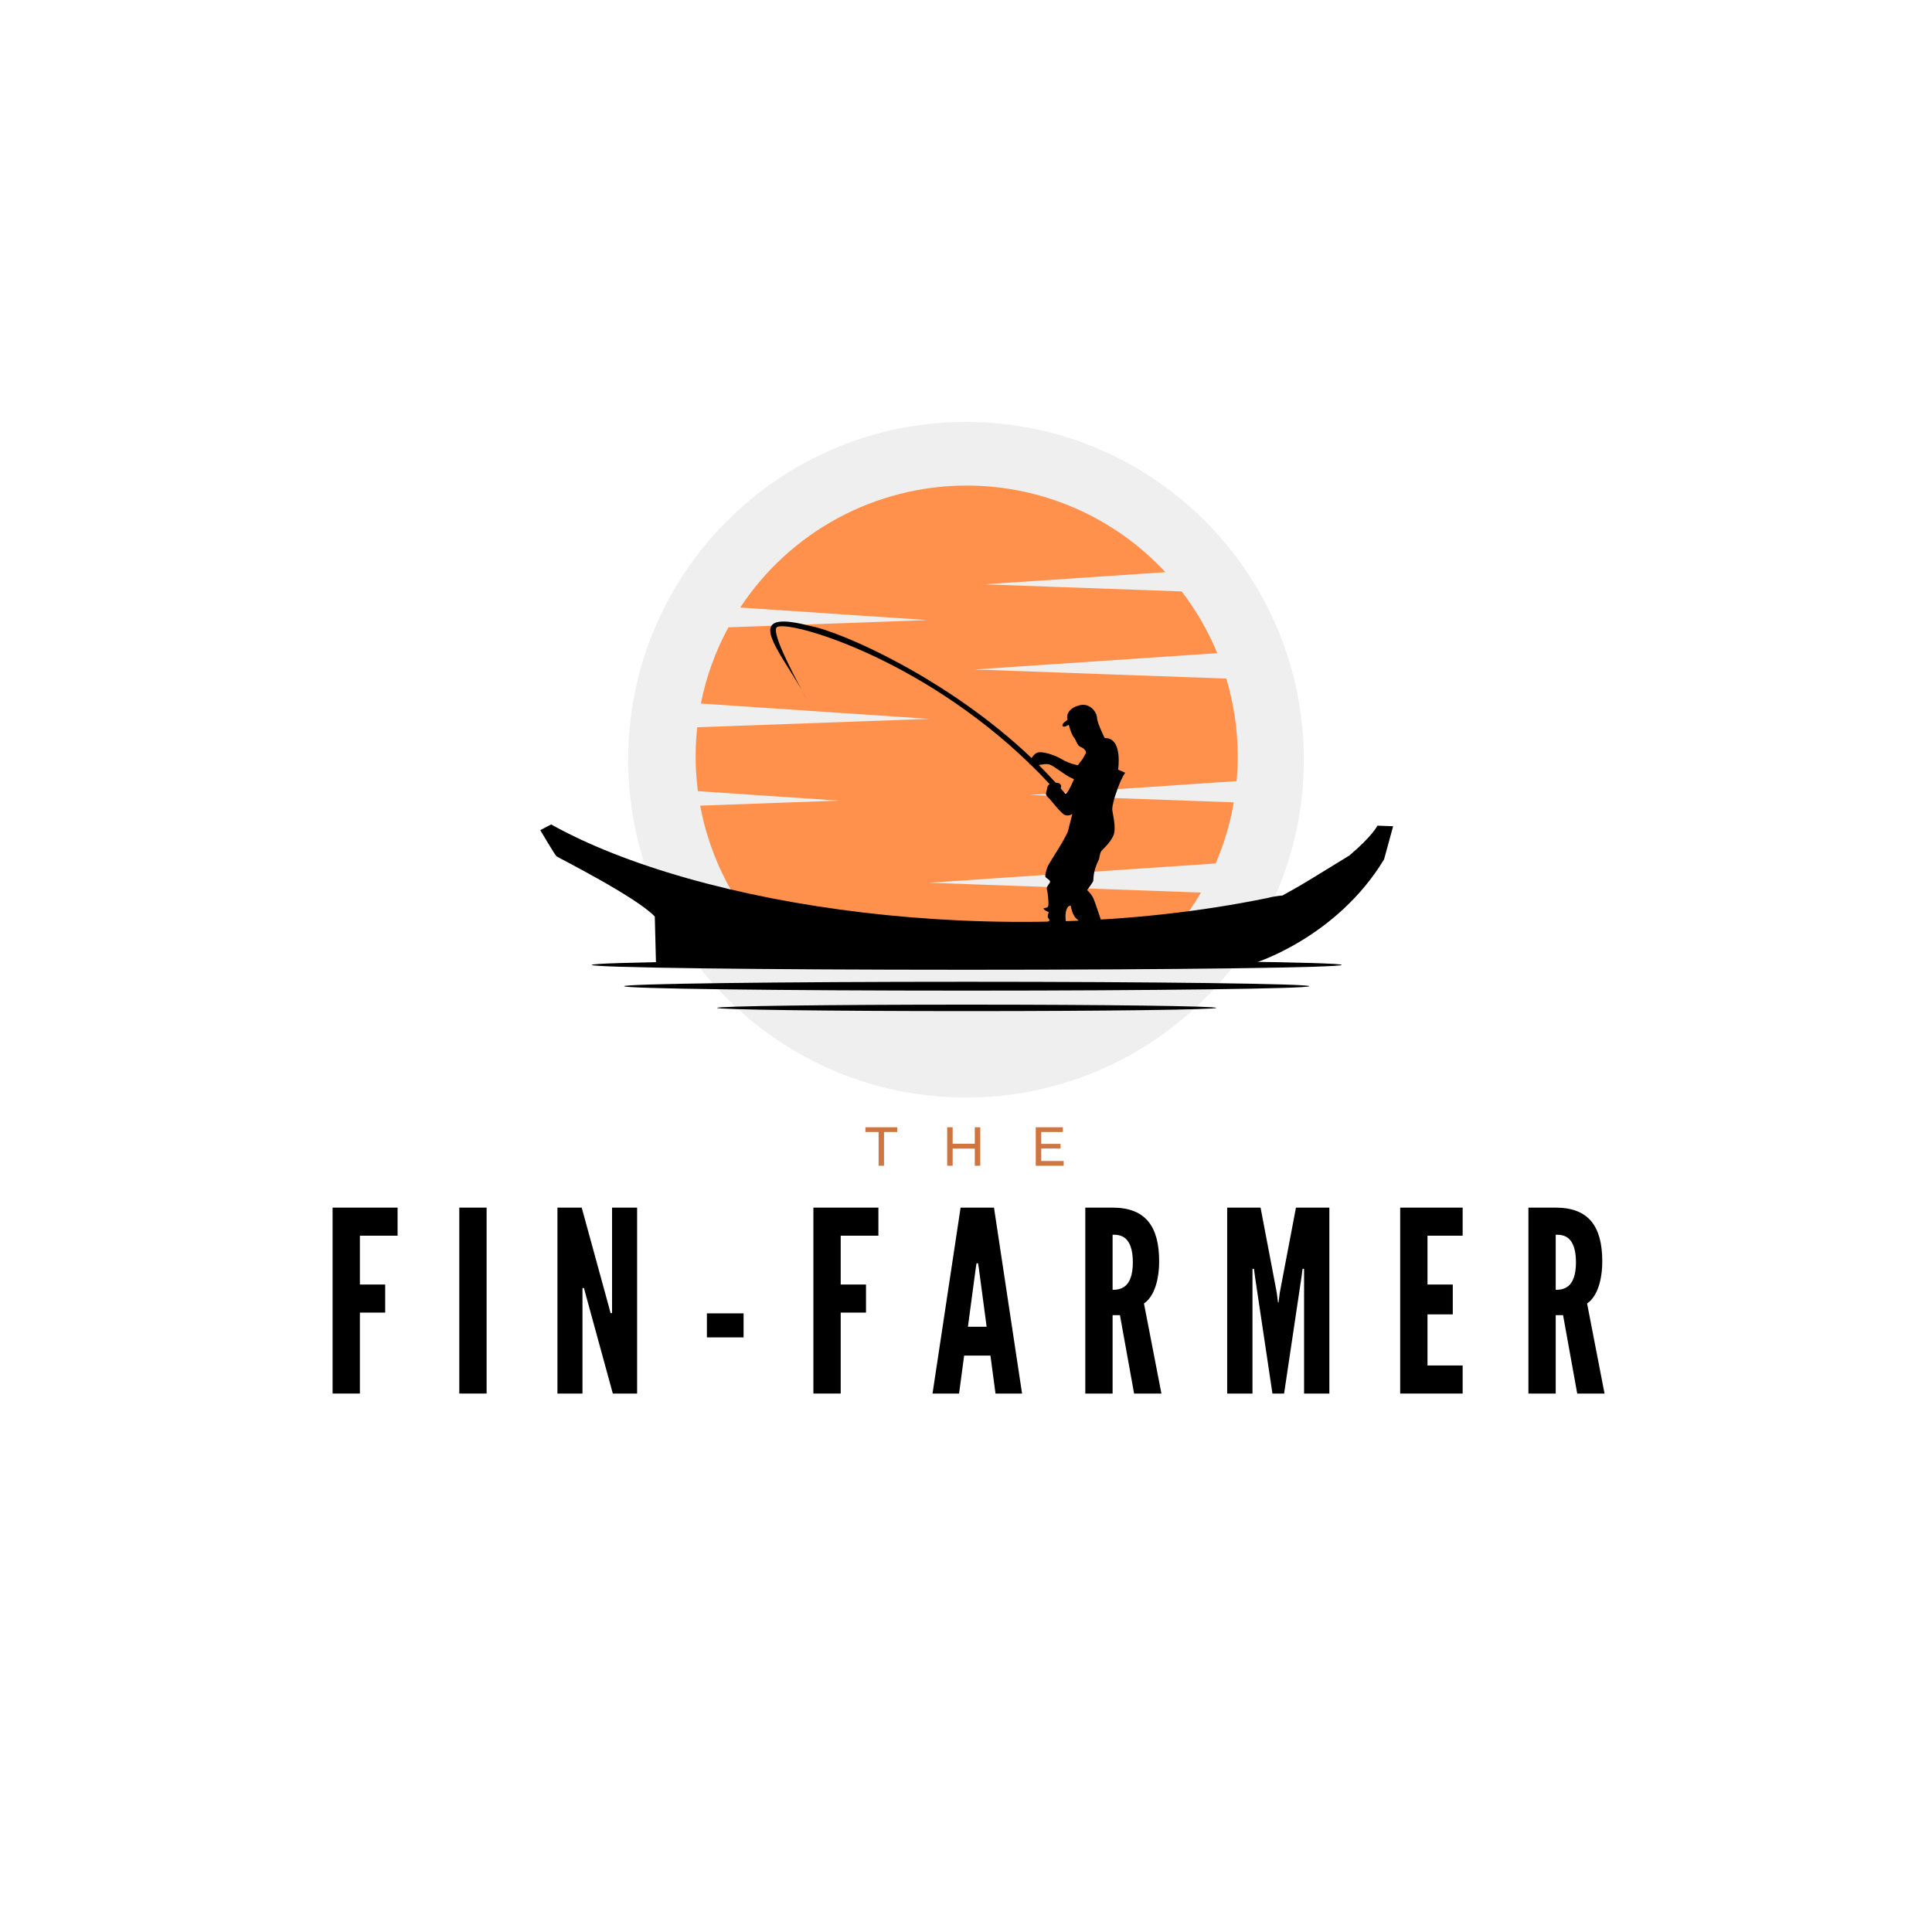
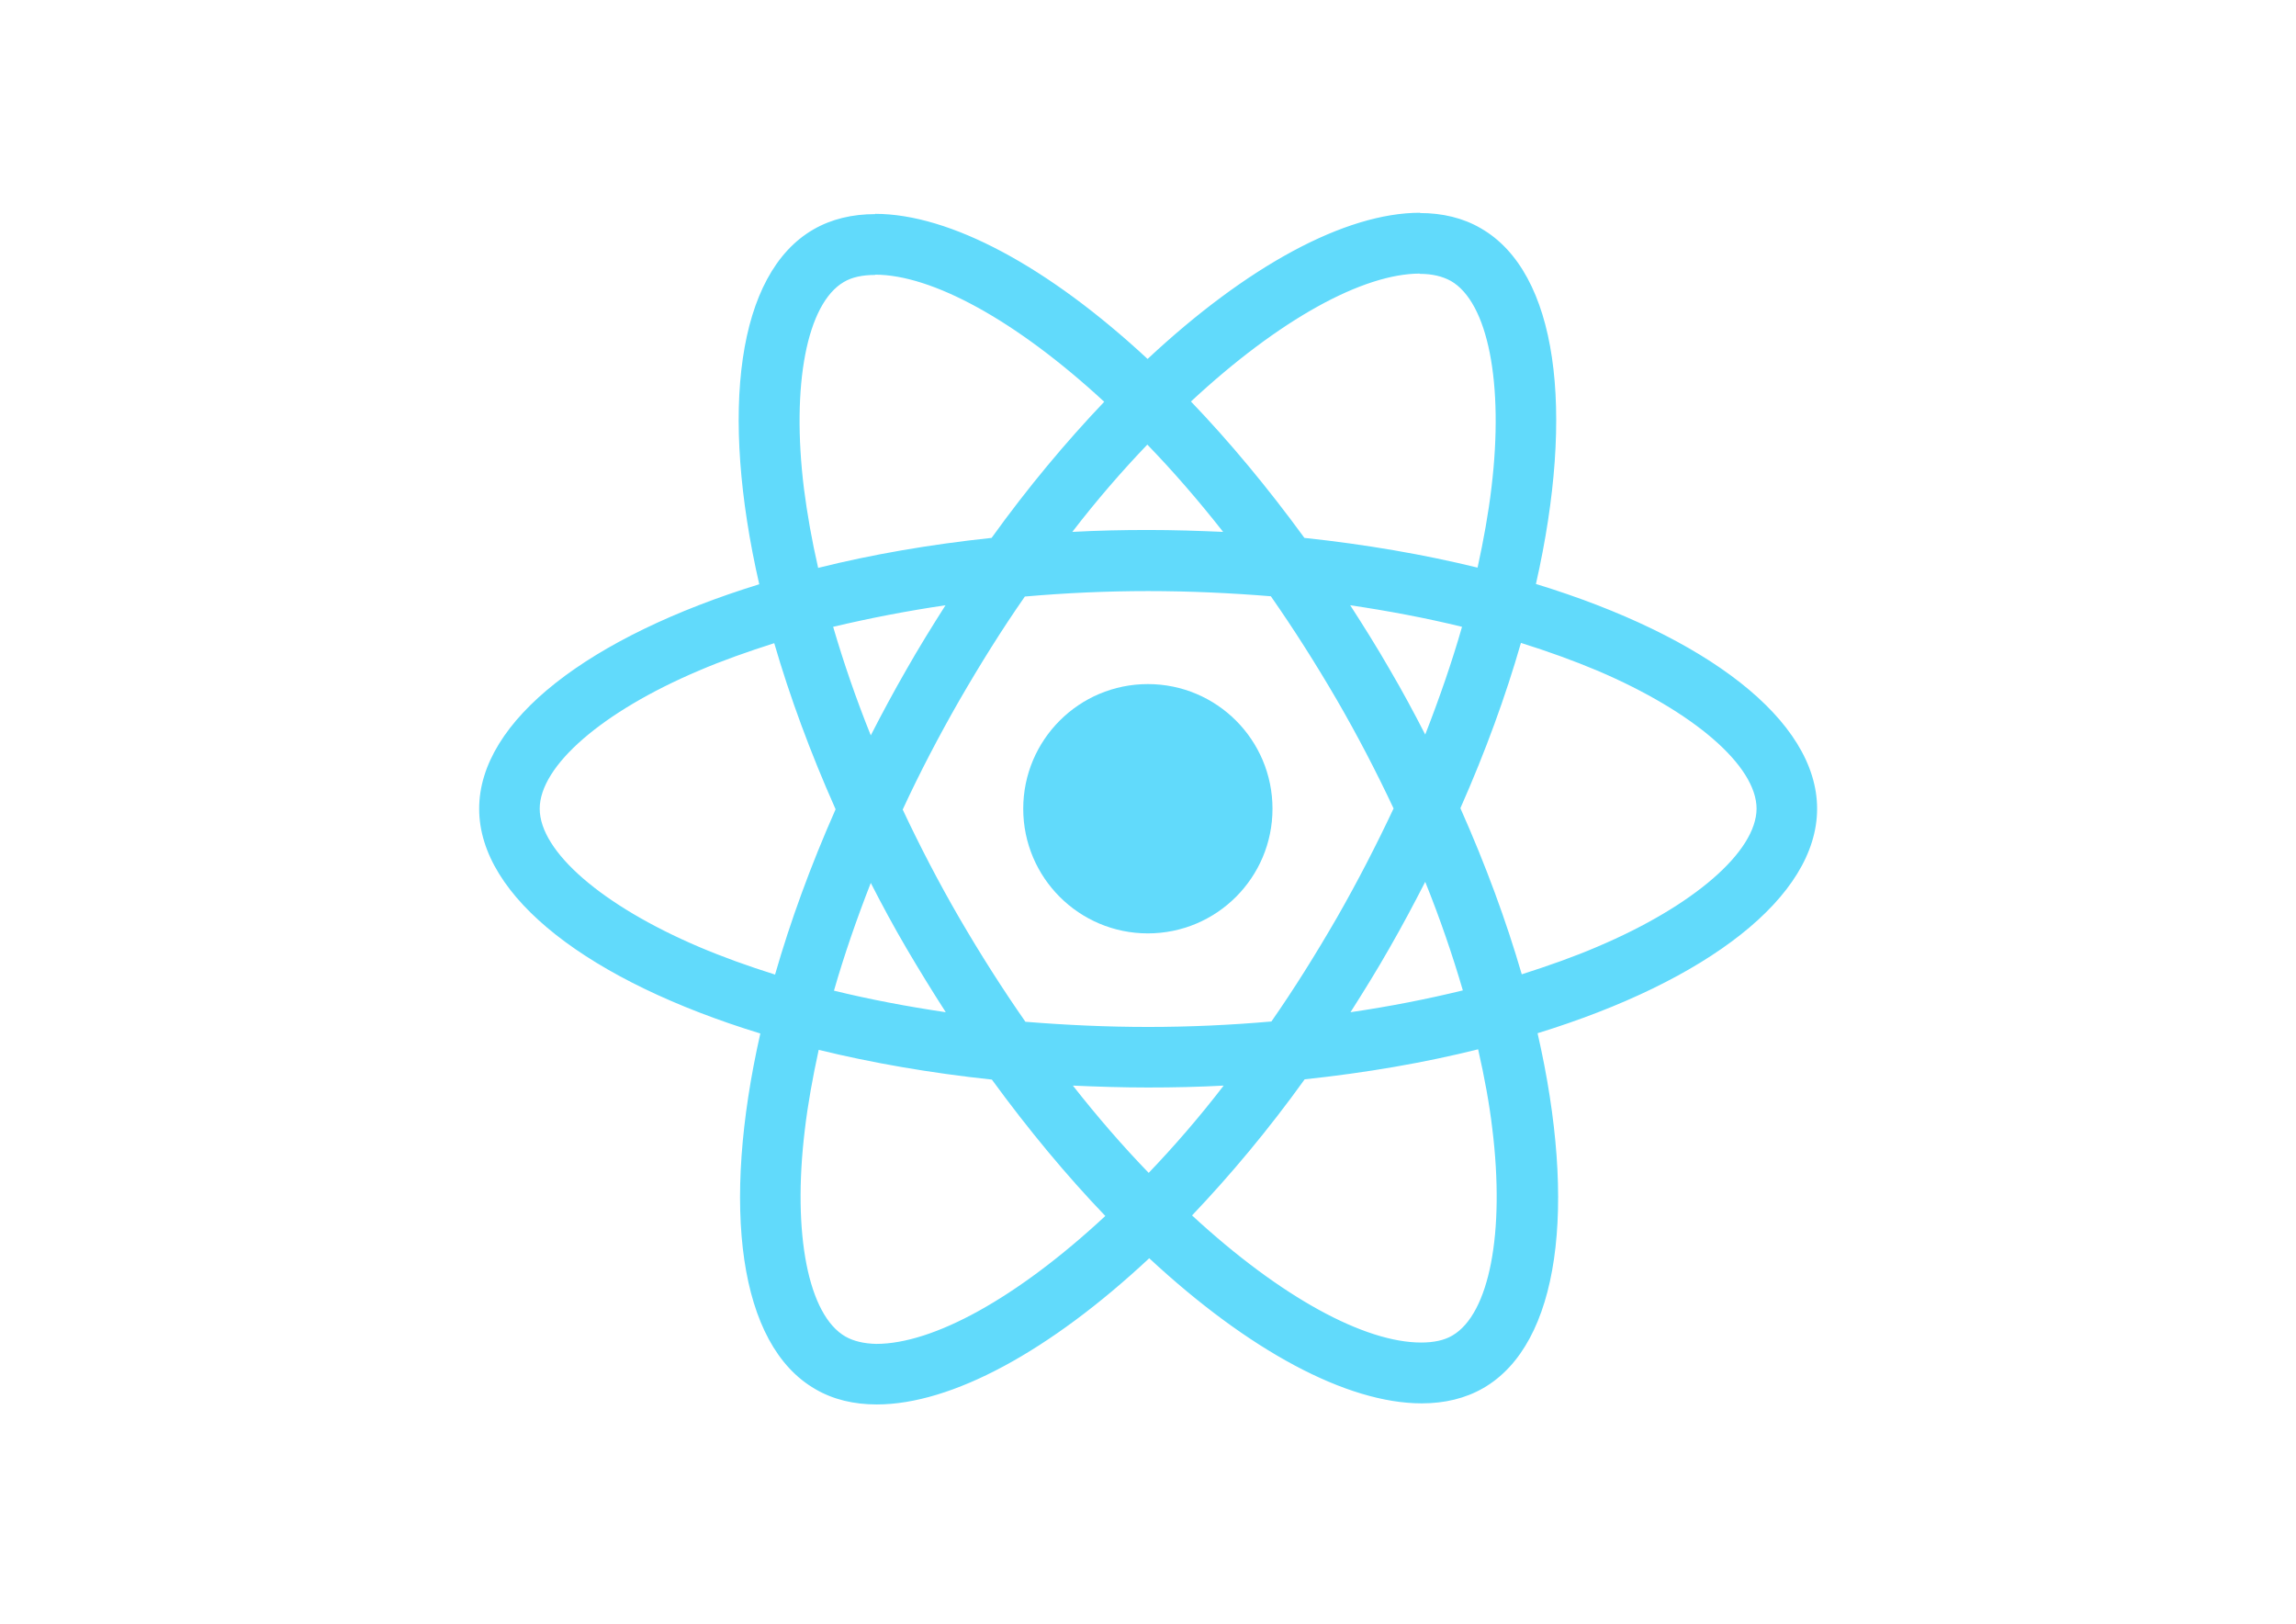
- <svg xmlns="http://www.w3.org/2000/svg" width="500" zoomAndPan="magnify" viewBox="0 0 375 375" height="500" preserveAspectRatio="xMidYMid meet" version="1.0">
-   <defs>
-     <g />
-     <clipPath id="b7c83b545b">
-       <path d="M 121.93 81.895 L 253.07 81.895 L 253.07 213.031 L 121.93 213.031 Z M 121.93 81.895 " clip-rule="nonzero" />
-     </clipPath>
-     <clipPath id="27bd193584">
-       <path d="M 187.5 81.895 C 151.289 81.895 121.93 111.25 121.93 147.465 C 121.93 183.676 151.289 213.031 187.5 213.031 C 223.711 213.031 253.07 183.676 253.07 147.465 C 253.07 111.25 223.711 81.895 187.5 81.895 " clip-rule="nonzero" />
-     </clipPath>
-     <clipPath id="5f6a9a60ca">
-       <path d="M 135 94.246 L 241 94.246 L 241 180 L 135 180 Z M 135 94.246 " clip-rule="nonzero" />
-     </clipPath>
-     <clipPath id="9a6a5cd78f">
-       <path d="M 104.812 160 L 270.512 160 L 270.512 188 L 104.812 188 Z M 104.812 160 " clip-rule="nonzero" />
-     </clipPath>
-     <clipPath id="e7044066ab">
-       <path d="M 139 195 L 237 195 L 237 196.246 L 139 196.246 Z M 139 195 " clip-rule="nonzero" />
-     </clipPath>
-   </defs>
-   <g clip-path="url(#b7c83b545b)">
-     <g clip-path="url(#27bd193584)">
-       <path fill="#efefef" d="M 121.93 81.895 L 253.07 81.895 L 253.07 213.031 L 121.93 213.031 Z M 121.93 81.895 " fill-opacity="1" fill-rule="nonzero" />
-     </g>
-   </g>
-   <g clip-path="url(#5f6a9a60ca)">
-     <path fill="#ff914d" d="M 187.629 94.246 C 169.926 94.25 153.41 103.148 143.684 117.922 L 180.027 120.359 L 141.383 121.758 C 138.867 126.395 137.062 131.387 136.035 136.559 L 180.355 139.535 L 135.328 141.16 C 135.129 143.039 135.023 144.922 135.023 146.809 C 135.023 149.07 135.168 151.324 135.461 153.566 L 162.816 155.402 L 135.902 156.375 C 137.496 164.984 141.219 173.055 146.73 179.863 L 228.535 179.863 C 230.227 177.777 231.754 175.562 233.105 173.246 L 180.277 171.336 L 235.953 167.602 C 237.59 163.797 238.773 159.816 239.48 155.738 L 199.859 154.309 L 240.023 151.613 C 240.172 150.016 240.242 148.41 240.242 146.805 C 240.242 141.691 239.496 136.609 238.027 131.711 L 189.121 129.945 L 236.273 126.781 C 234.508 122.5 232.184 118.469 229.363 114.797 L 191.105 113.418 L 226.203 111.059 C 216.254 100.34 202.277 94.246 187.637 94.246 C 187.633 94.246 187.629 94.246 187.629 94.246 Z M 187.629 94.246 " fill-opacity="1" fill-rule="nonzero" />
-   </g>
-   <path fill="#000000" d="M 152.148 120.637 C 146.199 120.59 151.594 126.961 155.637 133.953 C 153.613 130.227 149.602 122.453 150.816 121.715 C 153.086 120.336 178.457 127.516 199.809 148.188 C 199.805 148.293 199.836 148.359 199.902 148.367 C 199.93 148.371 199.961 148.367 199.988 148.359 C 201.25 149.586 202.5 150.863 203.727 152.188 C 203.5 152.371 203.312 152.613 203.27 152.902 C 203.148 153.715 202.742 154.16 203.352 154.688 C 203.957 155.215 205.945 157.973 206.758 158.215 C 207.57 158.457 208.137 157.973 208.137 157.973 C 208.137 157.973 207.652 159.957 207.324 161.215 C 207.004 162.469 203.672 167.457 203.391 168.105 C 203.109 168.754 202.742 170.012 202.945 170.254 C 203.152 170.496 204.004 170.902 203.797 171.266 C 203.598 171.633 203.07 172.199 203.191 172.566 C 203.312 172.93 203.598 175.035 203.477 175.766 C 203.352 176.496 202.379 176.051 202.582 176.414 C 202.785 176.777 203.555 177.023 203.555 177.023 C 203.555 177.023 203.23 177.992 203.434 178.156 C 203.637 178.32 203.719 178.684 203.719 178.684 C 203.719 178.684 201.281 180.387 201.039 180.871 C 200.797 181.359 199.66 181.48 202.785 181.602 C 205.906 181.723 207.285 182.25 207.367 181.602 C 207.445 180.953 207.004 179.414 207.004 179.414 C 207.004 179.414 206.395 177.227 207.324 175.969 L 207.812 175.727 C 207.812 175.727 208.098 177.711 209.027 178.402 C 209.965 179.09 210.207 180.711 210.531 180.996 C 210.852 181.281 210.73 182.414 211.016 182.617 C 211.301 182.82 211.383 182.941 211.18 183.227 C 210.977 183.508 207.73 184.926 207.855 185.211 C 207.977 185.496 212.887 185.617 215.844 185.008 C 215.844 185.008 214.547 180.711 214.059 179.539 C 213.574 178.363 212.602 175.16 212.195 174.309 C 211.789 173.461 211.016 172.77 211.016 172.77 C 211.016 172.77 211.949 171.473 212.152 171.105 C 212.355 170.742 211.949 169.527 213.328 166.73 C 213.328 166.73 213.492 165.594 213.738 165.23 C 213.98 164.863 215.402 163.73 216.09 162.23 C 216.777 160.73 215.887 157.73 215.887 157.082 C 215.887 156.434 216.293 154.977 216.293 154.977 C 216.293 154.977 217.352 151.41 218.402 149.992 L 217.023 149.383 C 217.023 149.383 217.996 143.141 214.426 143.262 C 214.426 143.262 212.969 140.387 212.926 139.293 C 212.887 138.199 211.547 136.457 209.68 136.859 C 207.816 137.262 206.879 138.398 207.207 139.738 C 207.207 139.738 206.07 140.387 206.234 140.871 C 206.398 141.359 207.449 140.672 207.449 140.672 C 207.449 140.672 207.895 142.453 208.422 143.102 C 208.953 143.754 209.074 144.723 209.723 144.969 C 210.371 145.211 210.859 145.781 210.777 146.145 C 210.777 146.145 210.172 147.359 209.887 147.645 C 209.602 147.93 209.234 148.535 209.234 148.535 C 209.234 148.535 207.449 148.211 206.152 147.402 C 204.855 146.59 202.137 145.656 201.207 146.145 C 200.828 146.34 200.488 146.734 200.234 147.137 C 184.078 131.734 163.262 122.582 157.27 121.504 C 155.023 120.914 153.355 120.645 152.148 120.637 Z M 155.637 133.953 C 156.281 135.145 156.727 135.93 156.727 135.93 C 156.379 135.266 156.012 134.605 155.637 133.953 Z M 200.875 147.637 C 200.875 147.637 200.859 147.672 200.836 147.715 C 200.832 147.707 200.828 147.707 200.824 147.699 C 200.855 147.664 200.875 147.637 200.875 147.637 Z M 203.129 148.309 C 203.352 148.309 203.562 148.336 203.758 148.406 C 204.648 148.73 206.719 150.434 207.855 150.961 L 208.461 151.246 C 208.461 151.246 207.57 153.355 207.082 153.883 C 207.004 153.969 206.906 154.043 206.805 154.098 C 206.496 153.734 206.188 153.371 205.871 153.012 C 205.969 152.766 206.02 152.535 205.867 152.301 C 205.543 151.812 205.094 152.055 204.852 151.855 C 204.844 151.848 204.84 151.848 204.832 151.844 C 203.793 150.699 202.723 149.582 201.629 148.492 C 202.07 148.434 202.617 148.301 203.129 148.309 Z M 203.129 148.309 " fill-opacity="1" fill-rule="nonzero" />
-   <path fill="#000000" d="M 260.434 187.289 C 260.434 187.809 227.844 188.23 187.641 188.23 C 147.438 188.23 114.844 187.809 114.844 187.289 C 114.844 186.766 147.438 186.344 187.641 186.344 C 227.844 186.344 260.434 186.77 260.434 187.289 Z M 260.434 187.289 " fill-opacity="1" fill-rule="nonzero" />
-   <g clip-path="url(#9a6a5cd78f)">
-     <path fill="#000000" d="M 246.133 174.281 C 247.359 173.93 248.938 173.812 248.938 173.812 C 248.938 173.812 251.105 172.586 252.152 172 C 253.207 171.418 261.922 166.043 261.922 166.043 C 266.426 162.242 267.363 160.258 267.363 160.258 L 270.406 160.371 L 268.648 166.801 C 259.523 181.875 243.848 186.801 243.848 186.801 C 214.07 187.793 127.328 187.078 127.328 187.078 L 127.094 177.902 C 123.523 174.102 108.316 166.449 108.023 166.215 C 107.73 165.98 104.863 161.133 104.863 161.133 L 106.973 160.023 C 135.371 175.879 193.785 185.027 246.133 174.281 Z M 246.133 174.281 " fill-opacity="1" fill-rule="nonzero" />
-   </g>
-   <path fill="#000000" d="M 254.145 191.422 C 254.145 191.895 224.367 192.281 187.637 192.281 C 150.902 192.281 121.129 191.895 121.129 191.422 C 121.129 190.949 150.902 190.562 187.637 190.562 C 224.367 190.562 254.145 190.945 254.145 191.422 Z M 254.145 191.422 " fill-opacity="1" fill-rule="nonzero" />
-   <g clip-path="url(#e7044066ab)">
-     <path fill="#000000" d="M 236.082 195.629 C 236.082 195.973 214.395 196.254 187.641 196.254 C 160.883 196.254 139.195 195.973 139.195 195.629 C 139.195 195.281 160.883 195 187.641 195 C 214.395 195 236.082 195.281 236.082 195.629 Z M 236.082 195.629 " fill-opacity="1" fill-rule="nonzero" />
-   </g>
-   <g fill="#000000" fill-opacity="1">
-     <g transform="translate(62.58939, 270.4853)">
-       <g>
-         <path d="M 14.582 -30.637 L 7.266 -30.637 L 7.266 -21.16 L 12.176 -21.16 L 12.176 -15.711 L 7.266 -15.711 L 7.266 0 L 1.965 0 L 1.965 -36.086 L 14.582 -36.086 Z M 14.582 -30.637 " />
-       </g>
-     </g>
-   </g>
-   <g fill="#000000" fill-opacity="1">
-     <g transform="translate(87.18482, 270.4853)">
-       <g>
-         <path d="M 1.965 -36.086 L 7.266 -36.086 L 7.266 0 L 1.965 0 Z M 1.965 -36.086 " />
-       </g>
-     </g>
-   </g>
-   <g fill="#000000" fill-opacity="1">
-     <g transform="translate(106.2331, 270.4853)">
-       <g>
-         <path d="M 7.562 -18.805 L 7.117 -20.473 L 6.824 -20.473 L 6.824 0 L 1.965 0 L 1.965 -36.086 L 6.676 -36.086 L 11.832 -17.281 L 12.273 -15.613 L 12.566 -15.613 L 12.566 -36.086 L 17.43 -36.086 L 17.43 0 L 12.715 0 Z M 7.562 -18.805 " />
-       </g>
-     </g>
-   </g>
-   <g fill="#000000" fill-opacity="1">
-     <g transform="translate(135.443, 270.4853)">
-       <g>
-         <path d="M 1.766 -15.562 L 8.887 -15.562 L 8.887 -10.898 L 1.766 -10.898 Z M 1.766 -15.562 " />
-       </g>
-     </g>
-   </g>
-   <g fill="#000000" fill-opacity="1">
-     <g transform="translate(155.9149, 270.4853)">
-       <g>
-         <path d="M 14.582 -30.637 L 7.266 -30.637 L 7.266 -21.16 L 12.176 -21.16 L 12.176 -15.711 L 7.266 -15.711 L 7.266 0 L 1.965 0 L 1.965 -36.086 L 14.582 -36.086 Z M 14.582 -30.637 " />
-       </g>
-     </g>
-   </g>
-   <g fill="#000000" fill-opacity="1">
-     <g transform="translate(180.5103, 270.4853)">
-       <g>
-         <path d="M 0.492 0 L 5.941 -36.086 L 12.422 -36.086 L 17.871 0 L 12.715 0 L 11.734 -7.363 L 6.629 -7.363 L 5.645 0 Z M 9.477 -24.352 L 9.328 -25.285 L 9.035 -25.285 L 8.887 -24.352 L 7.363 -12.961 L 10.996 -12.961 Z M 9.477 -24.352 " />
-       </g>
-     </g>
-   </g>
-   <g fill="#000000" fill-opacity="1">
-     <g transform="translate(208.6893, 270.4853)">
-       <g>
-         <path d="M 11.438 0 L 8.691 -15.219 L 7.266 -15.219 L 7.266 0 L 1.965 0 L 1.965 -36.086 L 7.266 -36.086 C 13.598 -36.086 16.301 -32.5 16.301 -25.676 C 16.301 -22.094 15.367 -18.852 13.355 -17.477 L 16.742 0 Z M 7.266 -20.129 C 8.004 -20.129 8.984 -20.227 9.77 -20.914 C 10.555 -21.602 11.195 -22.926 11.195 -25.48 C 11.195 -28.035 10.555 -29.406 9.77 -30.094 C 8.984 -30.781 8.004 -30.832 7.266 -30.832 Z M 7.266 -20.129 " />
-       </g>
-     </g>
-   </g>
-   <g fill="#000000" fill-opacity="1">
-     <g transform="translate(236.2301, 270.4853)">
-       <g>
-         <path d="M 10.75 0 L 7.363 -22.684 L 7.168 -24.203 L 6.875 -24.203 L 6.875 0 L 1.965 0 L 1.965 -36.086 L 8.445 -36.086 L 11.586 -19.59 L 11.832 -17.676 L 11.93 -17.676 L 12.176 -19.59 L 15.316 -36.086 L 21.797 -36.086 L 21.797 0 L 16.891 0 L 16.891 -24.203 L 16.594 -24.203 L 16.398 -22.684 L 13.012 0 Z M 10.75 0 " />
-       </g>
-     </g>
-   </g>
-   <g fill="#000000" fill-opacity="1">
-     <g transform="translate(269.809, 270.4853)">
-       <g>
-         <path d="M 1.965 -36.086 L 14.09 -36.086 L 14.09 -30.637 L 7.266 -30.637 L 7.266 -21.16 L 12.176 -21.16 L 12.176 -15.367 L 7.266 -15.367 L 7.266 -5.449 L 14.09 -5.449 L 14.09 0 L 1.965 0 Z M 1.965 -36.086 " />
-       </g>
-     </g>
-   </g>
-   <g fill="#000000" fill-opacity="1">
-     <g transform="translate(294.6989, 270.4853)">
-       <g>
-         <path d="M 11.438 0 L 8.691 -15.219 L 7.266 -15.219 L 7.266 0 L 1.965 0 L 1.965 -36.086 L 7.266 -36.086 C 13.598 -36.086 16.301 -32.5 16.301 -25.676 C 16.301 -22.094 15.367 -18.852 13.355 -17.477 L 16.742 0 Z M 7.266 -20.129 C 8.004 -20.129 8.984 -20.227 9.77 -20.914 C 10.555 -21.602 11.195 -22.926 11.195 -25.48 C 11.195 -28.035 10.555 -29.406 9.77 -30.094 C 8.984 -30.781 8.004 -30.832 7.266 -30.832 Z M 7.266 -20.129 " />
-       </g>
-     </g>
-   </g>
-   <g fill="#cd7641" fill-opacity="1">
-     <g transform="translate(167.9298, 226.27)">
-       <g>
-         <path d="M 2.609 -6.547 L 0.047 -6.547 L 0.047 -7.469 L 6.219 -7.469 L 6.219 -6.547 L 3.656 -6.547 L 3.656 0 L 2.609 0 Z M 2.609 -6.547 " />
-       </g>
-     </g>
-   </g>
-   <g fill="#cd7641" fill-opacity="1">
-     <g transform="translate(182.7218, 226.27)">
-       <g>
-         <path d="M 7.547 -7.469 L 7.547 0 L 6.484 0 L 6.484 -3.328 L 2.188 -3.328 L 2.188 0 L 1.125 0 L 1.125 -7.469 L 2.188 -7.469 L 2.188 -4.266 L 6.484 -4.266 L 6.484 -7.469 Z M 7.547 -7.469 " />
-       </g>
-     </g>
-   </g>
-   <g fill="#cd7641" fill-opacity="1">
-     <g transform="translate(199.9132, 226.27)">
-       <g>
-         <path d="M 6.547 -0.922 L 6.547 0 L 1.125 0 L 1.125 -7.469 L 6.391 -7.469 L 6.391 -6.547 L 2.188 -6.547 L 2.188 -4.25 L 5.938 -4.25 L 5.938 -3.344 L 2.188 -3.344 L 2.188 -0.922 Z M 6.547 -0.922 " />
-       </g>
-     </g>
+ <svg xmlns="http://www.w3.org/2000/svg" viewBox="0 0 841.9 595.3">
+   <g fill="#61DAFB">
+     <path d="M666.3 296.5c0-32.5-40.7-63.3-103.1-82.4 14.4-63.6 8-114.2-20.2-130.4-6.5-3.8-14.1-5.6-22.4-5.6v22.3c4.6 0 8.3.9 11.4 2.6 13.6 7.8 19.5 37.5 14.9 75.7-1.1 9.4-2.9 19.3-5.1 29.4-19.6-4.8-41-8.5-63.5-10.9-13.5-18.5-27.5-35.3-41.6-50 32.6-30.3 63.2-46.9 84-46.9V78c-27.5 0-63.5 19.6-99.9 53.6-36.4-33.8-72.4-53.2-99.9-53.2v22.3c20.7 0 51.4 16.5 84 46.6-14 14.7-28 31.4-41.3 49.9-22.6 2.4-44 6.1-63.6 11-2.3-10-4-19.7-5.2-29-4.7-38.2 1.1-67.9 14.6-75.8 3-1.8 6.9-2.6 11.5-2.6V78.5c-8.4 0-16 1.8-22.6 5.6-28.1 16.2-34.4 66.7-19.9 130.1-62.2 19.2-102.7 49.9-102.7 82.3 0 32.5 40.7 63.3 103.1 82.4-14.4 63.6-8 114.2 20.2 130.4 6.5 3.8 14.1 5.6 22.5 5.6 27.5 0 63.5-19.6 99.9-53.6 36.4 33.8 72.4 53.2 99.9 53.2 8.4 0 16-1.8 22.6-5.6 28.1-16.2 34.4-66.7 19.9-130.1 62-19.1 102.5-49.9 102.5-82.3zm-130.2-66.7c-3.7 12.9-8.3 26.2-13.5 39.5-4.1-8-8.4-16-13.1-24-4.6-8-9.5-15.8-14.4-23.4 14.2 2.1 27.9 4.7 41 7.9zm-45.8 106.5c-7.8 13.5-15.8 26.3-24.1 38.2-14.9 1.3-30 2-45.2 2-15.1 0-30.2-.7-45-1.9-8.3-11.9-16.4-24.6-24.2-38-7.6-13.1-14.5-26.4-20.8-39.8 6.2-13.4 13.2-26.8 20.7-39.9 7.8-13.5 15.8-26.3 24.1-38.2 14.9-1.3 30-2 45.2-2 15.1 0 30.2.7 45 1.9 8.3 11.9 16.4 24.6 24.2 38 7.6 13.1 14.5 26.4 20.8 39.8-6.3 13.4-13.2 26.8-20.7 39.9zm32.3-13c5.4 13.4 10 26.8 13.8 39.8-13.1 3.2-26.9 5.9-41.2 8 4.9-7.7 9.8-15.6 14.4-23.7 4.6-8 8.9-16.1 13-24.1zM421.2 430c-9.3-9.6-18.6-20.3-27.8-32 9 .4 18.2.7 27.5.7 9.4 0 18.7-.2 27.8-.7-9 11.7-18.3 22.4-27.5 32zm-74.4-58.9c-14.2-2.1-27.9-4.7-41-7.9 3.7-12.9 8.3-26.2 13.5-39.5 4.1 8 8.4 16 13.1 24 4.7 8 9.5 15.8 14.4 23.4zM420.7 163c9.3 9.6 18.6 20.3 27.8 32-9-.4-18.2-.7-27.5-.7-9.4 0-18.7.2-27.8.7 9-11.7 18.3-22.4 27.5-32zm-74 58.9c-4.9 7.7-9.8 15.6-14.4 23.7-4.6 8-8.9 16-13 24-5.4-13.4-10-26.8-13.8-39.8 13.1-3.1 26.9-5.8 41.2-7.9zm-90.5 125.2c-35.4-15.1-58.3-34.9-58.3-50.6 0-15.7 22.9-35.6 58.3-50.6 8.6-3.7 18-7 27.7-10.1 5.7 19.6 13.2 40 22.5 60.9-9.2 20.8-16.6 41.1-22.2 60.6-9.9-3.1-19.3-6.5-28-10.2zM310 490c-13.6-7.8-19.5-37.5-14.9-75.7 1.1-9.4 2.9-19.3 5.1-29.4 19.6 4.8 41 8.5 63.5 10.9 13.5 18.5 27.5 35.3 41.6 50-32.6 30.3-63.2 46.9-84 46.9-4.5-.1-8.3-1-11.3-2.7zm237.2-76.2c4.7 38.2-1.1 67.9-14.6 75.8-3 1.8-6.9 2.6-11.5 2.6-20.7 0-51.4-16.5-84-46.6 14-14.7 28-31.4 41.3-49.9 22.6-2.4 44-6.1 63.6-11 2.3 10.1 4.1 19.8 5.2 29.1zm38.5-66.7c-8.6 3.7-18 7-27.7 10.1-5.7-19.6-13.2-40-22.5-60.9 9.2-20.8 16.6-41.1 22.2-60.6 9.9 3.1 19.3 6.5 28.1 10.2 35.4 15.1 58.3 34.9 58.3 50.6-.1 15.7-23 35.6-58.4 50.6zM320.8 78.4z" />
+     <circle cx="420.9" cy="296.5" r="45.7" />
+     <path d="M520.5 78.1z" />
  </g>
</svg>
